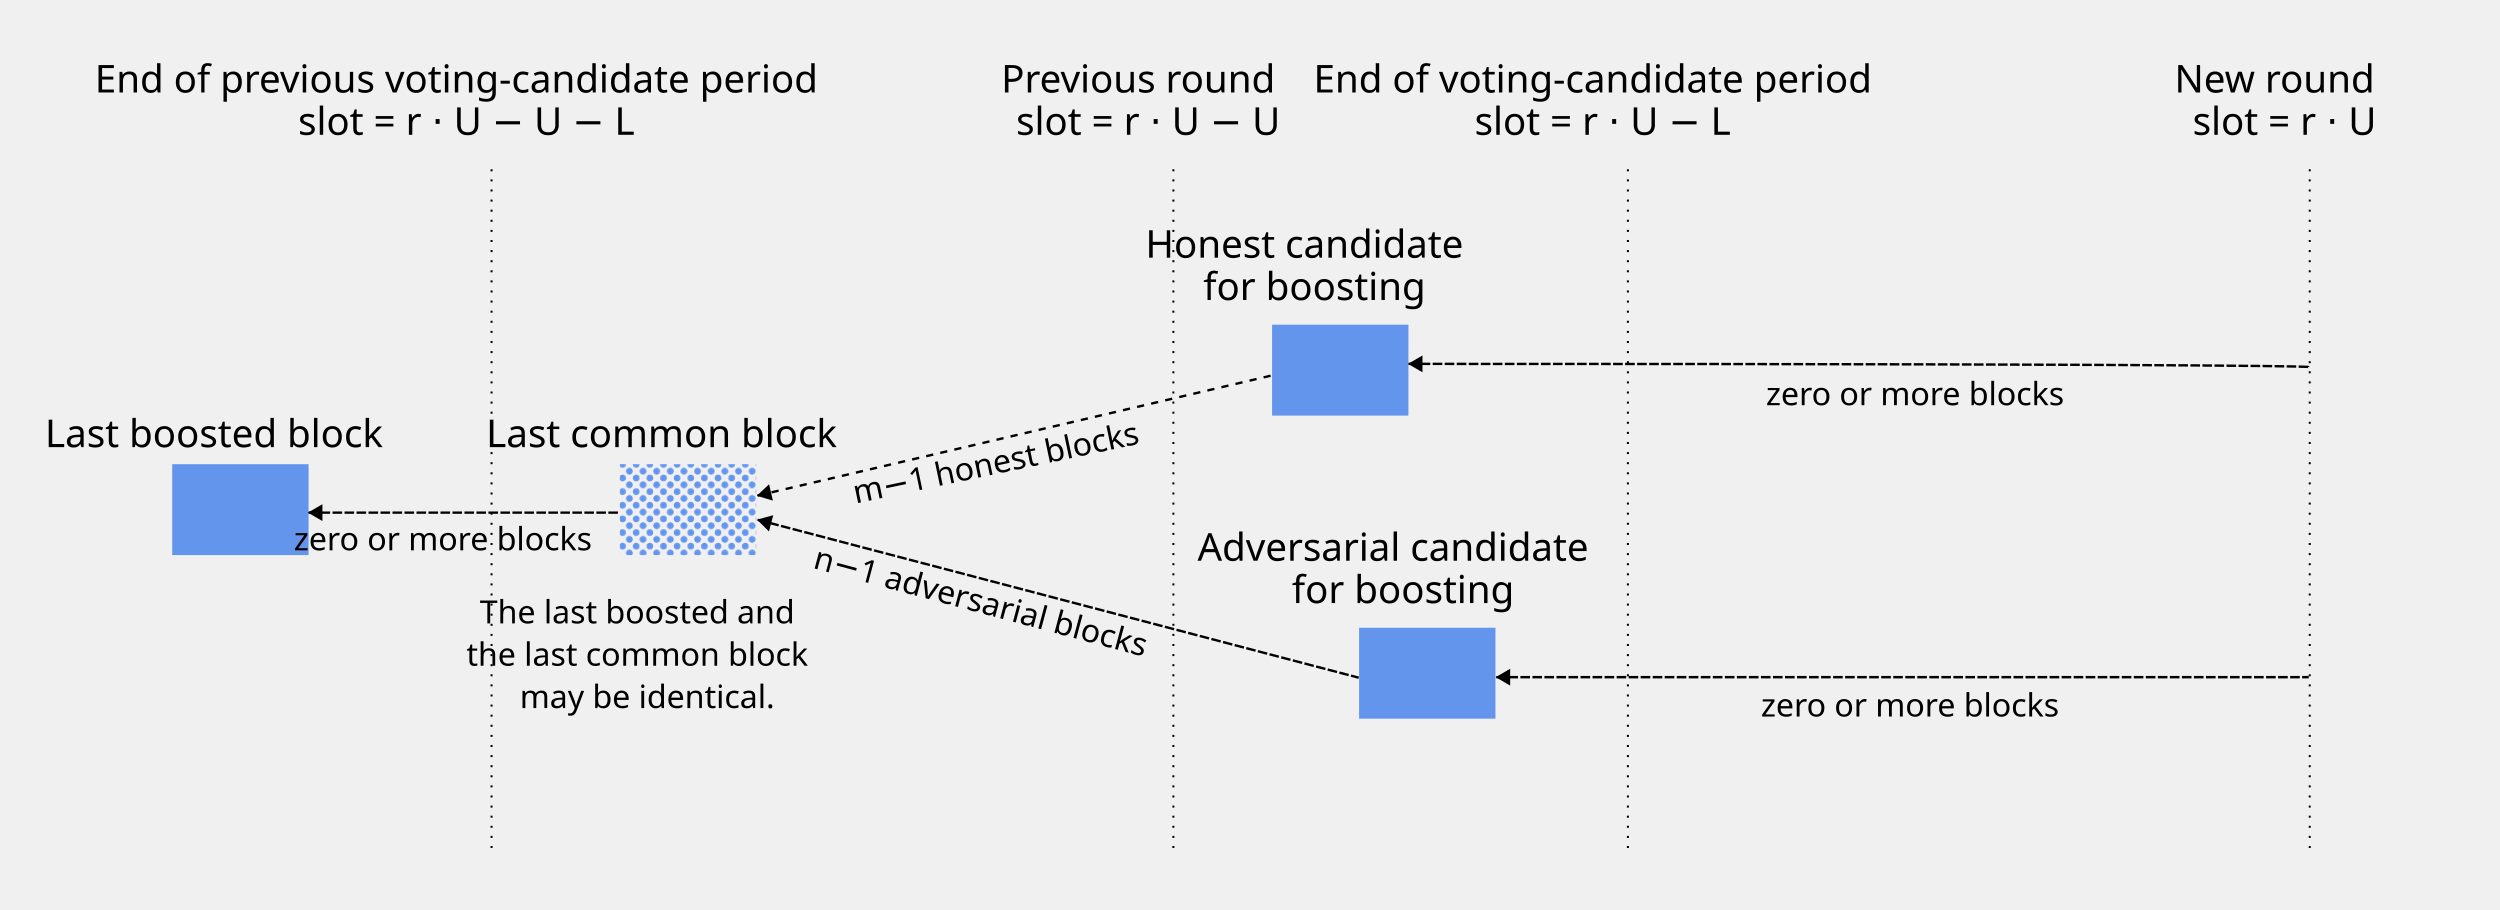
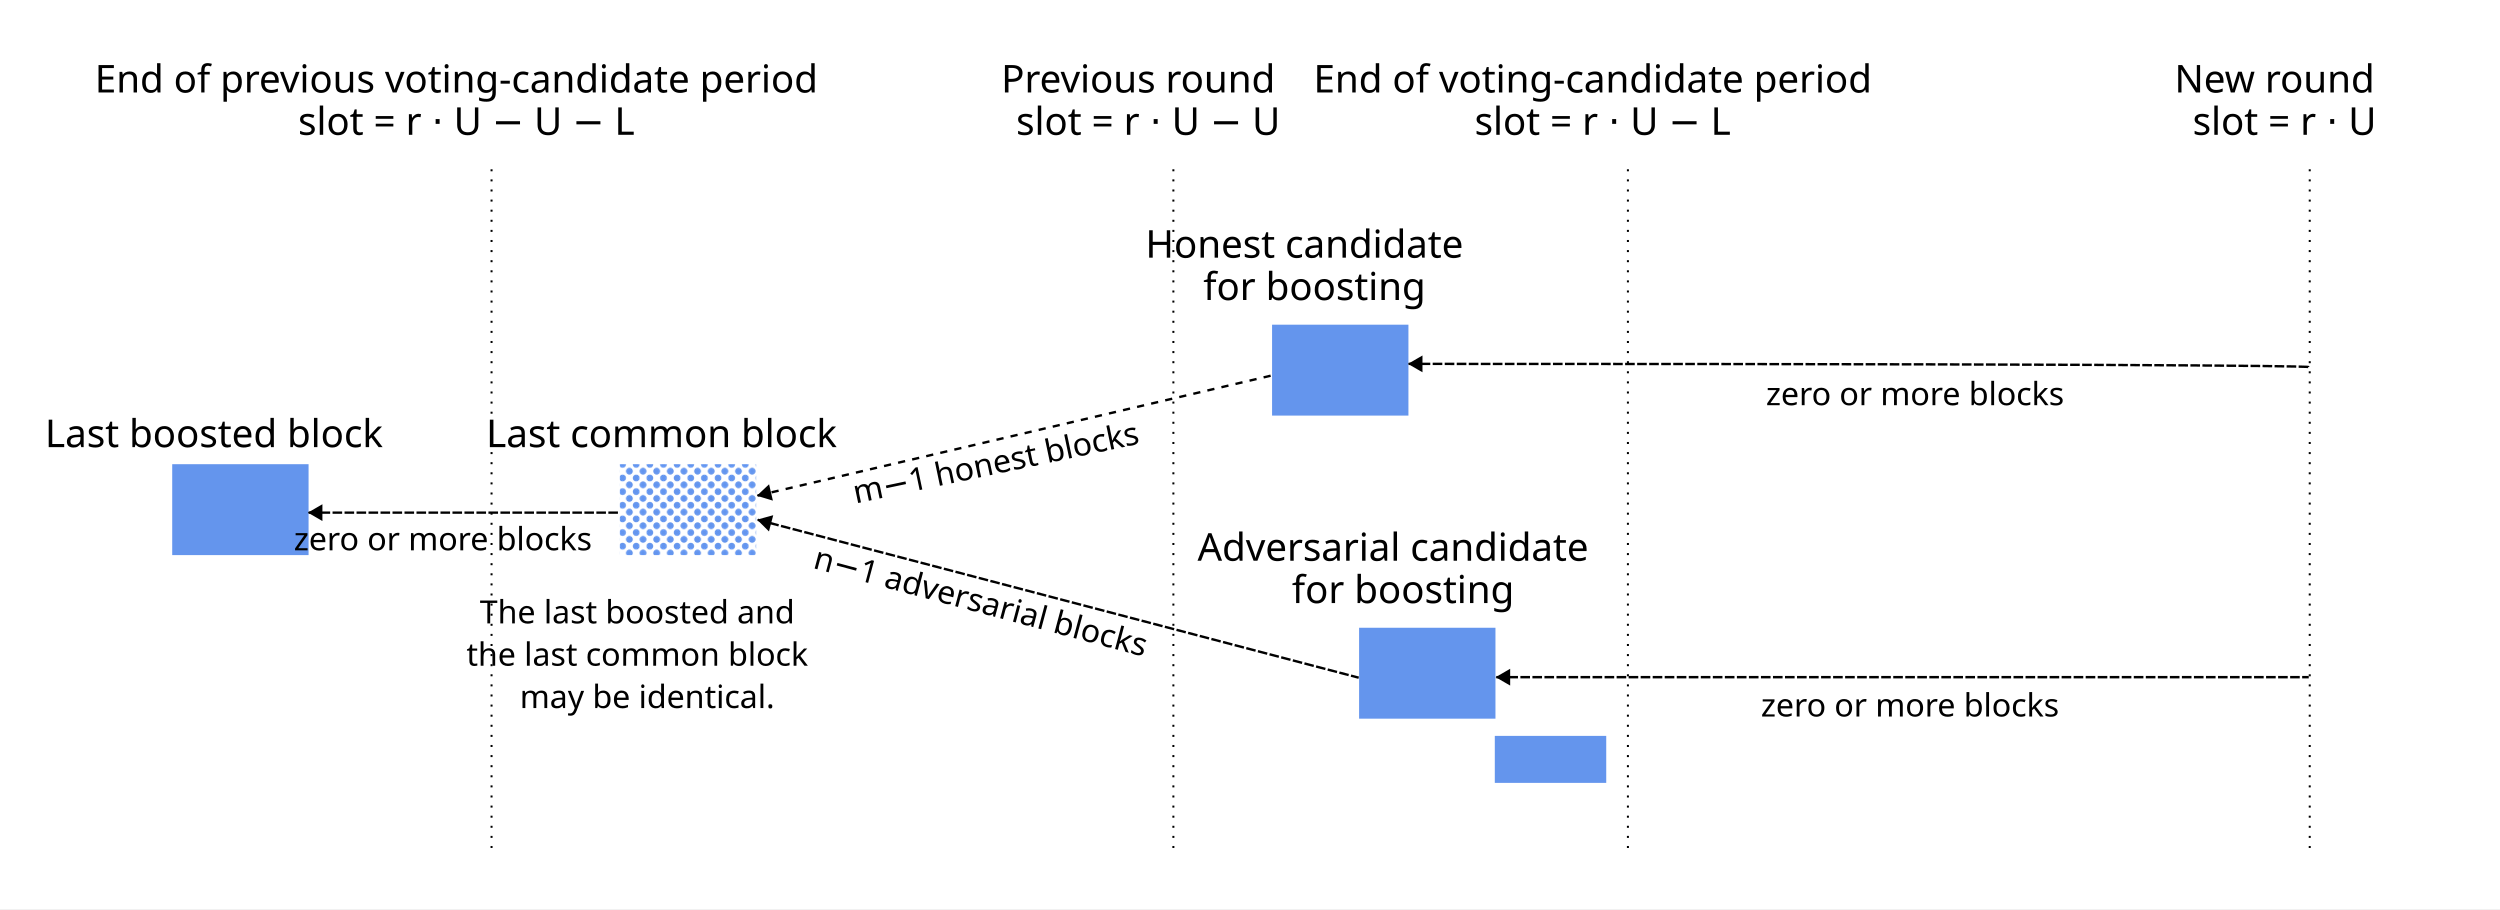
<svg xmlns="http://www.w3.org/2000/svg" xmlns:xlink="http://www.w3.org/1999/xlink" width="275mm" height="100mm" viewBox="0 0 275 100" version="1.1" id="svg1">
  <defs id="defs1">
    <pattern xlink:href="#halftones" preserveAspectRatio="xMidYMid" id="pattern16" patternTransform="scale(0.15)" x="0" y="0" />
    <pattern patternUnits="userSpaceOnUse" width="10" height="10" preserveAspectRatio="xMidYMid" style="fill:#6495ed" id="halftones" x="0" y="0">
      <g id="fullPattern" style="display:inline" transform="scale(0.1)">
        <circle style="fill-opacity:1;stroke:none;paint-order:markers fill stroke;stop-color:#000000" id="circle10" cx="50" cy="50" r="25" />
        <path id="circle37" style="paint-order:markers fill stroke" d="M 25,0 A 25,25 0 0 1 0,25 25,25 0 0 1 -25,0 25,25 0 0 1 0,-25 25,25 0 0 1 25,0 Z" />
        <path id="circle39" style="paint-order:markers fill stroke" d="M 125,0 A 25,25 0 0 1 100,25 25,25 0 0 1 75,0 25,25 0 0 1 100,-25 25,25 0 0 1 125,0 Z" />
        <path id="circle43" style="paint-order:markers fill stroke" d="M 25,100 A 25,25 0 0 1 0,125 25,25 0 0 1 -25,100 25,25 0 0 1 0,75 25,25 0 0 1 25,100 Z" />
        <path id="circle45" style="paint-order:markers fill stroke" d="m 125,100 a 25,25 0 0 1 -25,25 25,25 0 0 1 -25,-25 25,25 0 0 1 25,-25 25,25 0 0 1 25,25 z" />
      </g>
    </pattern>
    <linearGradient id="swatch14">
      <stop style="stop-color:#6495ed;stop-opacity:1;" offset="0" id="stop14" />
    </linearGradient>
    <marker style="overflow:visible" id="Triangle" refX="3.3" refY="0" orient="auto-start-reverse" markerWidth="0.3" markerHeight="0.3" viewBox="0 0 1 1" preserveAspectRatio="xMidYMid" markerUnits="userSpaceOnUse">
      <path transform="scale(0.5)" style="fill:context-stroke;fill-rule:evenodd;stroke:context-stroke;stroke-width:1pt" d="M 5.77,0 -2.88,5 V -5 Z" id="path135" />
    </marker>
  </defs>
+   <g id="layer2">
+     <rect style="fill:#ffffff;fill-opacity:1;stroke-width:0.254;stroke-linecap:square;stroke-dasharray:1.015, 0.254;stroke-dashoffset:0" id="rect19" width="275" height="100" x="6.9388939e-18" y="-5.5511151e-17" />
+     <rect style="fill:#6495ed;fill-opacity:1;stroke-width:0.265;stroke-linecap:square;stroke-dasharray:1.058, 0.265;stroke-dashoffset:0" id="rect20" width="12.258" height="5.17" x="164.428" y="80.947" />
+   </g>
  <g id="layer1" transform="translate(-5.016845,-32.91952)">
    <rect style="fill:#6495ed;stroke-width:0.132;stroke-linecap:square" id="rect1" width="15" height="10" x="23.96" y="83.981" />
-     <rect style="fill:url(#pattern16);stroke-width:0.132;stroke-linecap:square;fill-opacity:1" id="rect1-4" width="15" height="10" x="73.193" y="83.981" />
+     <rect style="fill:url(#pattern16);fill-opacity:1;stroke-width:0.132;stroke-linecap:square" id="rect1-4" width="15" height="10" x="73.193" y="83.981" />
    <rect style="fill:#6495ed;stroke-width:0.132;stroke-linecap:square" id="rect1-5" width="15" height="10" x="144.944" y="68.635" />
    <rect style="fill:#6495ed;stroke-width:0.132;stroke-linecap:square" id="rect1-2" width="15" height="10" x="154.518" y="101.973" />
    <path style="fill:none;stroke:#000000;stroke-width:0.222px;stroke-linecap:butt;stroke-linejoin:miter;stroke-dasharray:0.222, 0.889;stroke-dashoffset:0;stroke-opacity:1" d="M 59.088,51.54 V 126.54" id="path1" />
    <path style="fill:none;stroke:#000000;stroke-width:0.222px;stroke-linecap:butt;stroke-linejoin:miter;stroke-dasharray:0.222, 0.889;stroke-dashoffset:0;stroke-opacity:1" d="M 184.088,51.54 V 126.54" id="path1-3" />
    <path style="fill:none;stroke:#000000;stroke-width:0.222px;stroke-linecap:butt;stroke-linejoin:miter;stroke-dasharray:0.222, 0.889;stroke-dashoffset:0;stroke-opacity:1" d="M 134.088,51.54 V 126.54" id="path1-7" />
    <path style="fill:none;stroke:#000000;stroke-width:0.222px;stroke-linecap:butt;stroke-linejoin:miter;stroke-dasharray:0.222, 0.889;stroke-dashoffset:0;stroke-opacity:1" d="M 259.088,51.54 V 126.54" id="path1-6" />
    <text xml:space="preserve" style="font-style:normal;font-variant:normal;font-weight:normal;font-stretch:normal;font-size:4.233px;line-height:1.1;font-family:'Arial Unicode MS';-inkscape-font-specification:'Arial Unicode MS, Normal';font-variant-ligatures:normal;font-variant-caps:normal;font-variant-numeric:normal;font-variant-east-asian:normal;text-align:center;letter-spacing:0px;word-spacing:0px;writing-mode:lr-tb;text-anchor:middle;stroke-width:0.265" x="31.309" y="82.102" id="text1">
      <tspan id="tspan1" style="font-style:normal;font-variant:normal;font-weight:normal;font-stretch:normal;font-size:4.233px;font-family:'Arial Unicode MS';-inkscape-font-specification:'Arial Unicode MS, Normal';font-variant-ligatures:normal;font-variant-caps:normal;font-variant-numeric:normal;font-variant-east-asian:normal;stroke-width:0.265" x="31.309" y="82.102">Last boosted block</tspan>
    </text>
    <text xml:space="preserve" style="font-style:normal;font-variant:normal;font-weight:normal;font-stretch:normal;font-size:4.233px;line-height:1.1;font-family:'Arial Unicode MS';-inkscape-font-specification:'Arial Unicode MS, Normal';font-variant-ligatures:normal;font-variant-caps:normal;font-variant-numeric:normal;font-variant-east-asian:normal;text-align:center;letter-spacing:0px;word-spacing:0px;writing-mode:lr-tb;text-anchor:middle;stroke-width:0.265" x="56.488" y="93.455" id="text1-9">
      <tspan style="font-style:normal;font-variant:normal;font-weight:normal;font-stretch:normal;font-size:3.528px;font-family:'Arial Unicode MS';-inkscape-font-specification:'Arial Unicode MS, Normal';font-variant-ligatures:normal;font-variant-caps:normal;font-variant-numeric:normal;font-variant-east-asian:normal;stroke-width:0.265" x="56.488" y="93.455" id="tspan13">zero or more blocks</tspan>
    </text>
    <text xml:space="preserve" style="font-style:normal;font-variant:normal;font-weight:normal;font-stretch:normal;font-size:4.233px;line-height:1.1;font-family:'Arial Unicode MS';-inkscape-font-specification:'Arial Unicode MS, Normal';font-variant-ligatures:normal;font-variant-caps:normal;font-variant-numeric:normal;font-variant-east-asian:normal;text-align:center;letter-spacing:0px;word-spacing:0px;writing-mode:lr-tb;text-anchor:middle;stroke-width:0.265" x="78.963" y="101.489" id="text1-9-1">
      <tspan style="font-style:normal;font-variant:normal;font-weight:normal;font-stretch:normal;font-size:3.528px;font-family:'Arial Unicode MS';-inkscape-font-specification:'Arial Unicode MS, Normal';font-variant-ligatures:normal;font-variant-caps:normal;font-variant-numeric:normal;font-variant-east-asian:normal;stroke-width:0.265" x="78.963" y="101.489" id="tspan11-2">The last boosted and</tspan>
      <tspan style="font-style:normal;font-variant:normal;font-weight:normal;font-stretch:normal;font-size:3.528px;font-family:'Arial Unicode MS';-inkscape-font-specification:'Arial Unicode MS, Normal';font-variant-ligatures:normal;font-variant-caps:normal;font-variant-numeric:normal;font-variant-east-asian:normal;stroke-width:0.265" x="78.963" y="106.145" id="tspan12-6">the last common block</tspan>
      <tspan style="font-style:normal;font-variant:normal;font-weight:normal;font-stretch:normal;font-size:3.528px;font-family:'Arial Unicode MS';-inkscape-font-specification:'Arial Unicode MS, Normal';font-variant-ligatures:normal;font-variant-caps:normal;font-variant-numeric:normal;font-variant-east-asian:normal;stroke-width:0.265" x="78.963" y="110.802" id="tspan13-3">may be identical.</tspan>
    </text>
    <g id="g1" transform="translate(53.44146,-1.295457)">
      <text xml:space="preserve" style="font-style:normal;font-variant:normal;font-weight:normal;font-stretch:normal;font-size:3.528px;line-height:1.1;font-family:'Arial Unicode MS';-inkscape-font-specification:'Arial Unicode MS, Normal';font-variant-ligatures:normal;font-variant-caps:normal;font-variant-numeric:normal;font-variant-east-asian:normal;text-align:center;letter-spacing:0px;word-spacing:0px;writing-mode:lr-tb;text-anchor:middle;stroke-width:0.265" x="45.455" y="97.101" id="text1-61" transform="rotate(-11.9)">
        <tspan id="tspan1-85" style="font-style:normal;font-variant:normal;font-weight:normal;font-stretch:normal;font-size:3.528px;font-family:'Arial Unicode MS';-inkscape-font-specification:'Arial Unicode MS, Normal';font-variant-ligatures:normal;font-variant-caps:normal;font-variant-numeric:normal;font-variant-east-asian:normal;stroke-width:0.265" x="45.455" y="97.101">m−1 honest blocks</tspan>
      </text>
    </g>
    <g id="g2" transform="rotate(15,-86.36362,234.8885)">
      <text xml:space="preserve" style="font-style:normal;font-variant:normal;font-weight:normal;font-stretch:normal;font-size:3.528px;line-height:1.1;font-family:'Arial Unicode MS';-inkscape-font-specification:'Arial Unicode MS, Normal';font-variant-ligatures:normal;font-variant-caps:normal;font-variant-numeric:normal;font-variant-east-asian:normal;text-align:center;letter-spacing:0px;word-spacing:0px;writing-mode:lr-tb;text-anchor:middle;stroke-width:0.265" x="74.183" y="53.369" id="text1-61-1">
        <tspan id="tspan1-85-1" style="font-style:normal;font-variant:normal;font-weight:normal;font-stretch:normal;font-size:3.528px;font-family:'Arial Unicode MS';-inkscape-font-specification:'Arial Unicode MS, Normal';font-variant-ligatures:normal;font-variant-caps:normal;font-variant-numeric:normal;font-variant-east-asian:normal;stroke-width:0.265" x="74.183" y="53.369">n−1 adversarial blocks</tspan>
      </text>
    </g>
    <text xml:space="preserve" style="font-style:normal;font-variant:normal;font-weight:normal;font-stretch:normal;font-size:4.233px;line-height:1.1;font-family:'Arial Unicode MS';-inkscape-font-specification:'Arial Unicode MS, Normal';font-variant-ligatures:normal;font-variant-caps:normal;font-variant-numeric:normal;font-variant-east-asian:normal;text-align:center;letter-spacing:0px;word-spacing:0px;writing-mode:lr-tb;text-anchor:middle;stroke-width:0.265" x="259.07" y="43.092" id="text1-6">
      <tspan id="tspan1-89" style="font-style:normal;font-variant:normal;font-weight:normal;font-stretch:normal;font-size:4.233px;font-family:'Arial Unicode MS';-inkscape-font-specification:'Arial Unicode MS, Normal';font-variant-ligatures:normal;font-variant-caps:normal;font-variant-numeric:normal;font-variant-east-asian:normal;stroke-width:0.265" x="259.07" y="43.092">New round</tspan>
      <tspan style="font-style:normal;font-variant:normal;font-weight:normal;font-stretch:normal;font-size:4.233px;font-family:'Arial Unicode MS';-inkscape-font-specification:'Arial Unicode MS, Normal';font-variant-ligatures:normal;font-variant-caps:normal;font-variant-numeric:normal;font-variant-east-asian:normal;stroke-width:0.265" x="259.07" y="47.748" id="tspan5">slot = r ⋅ U</tspan>
    </text>
    <text xml:space="preserve" style="font-style:normal;font-variant:normal;font-weight:normal;font-stretch:normal;font-size:4.233px;line-height:1.1;font-family:'Arial Unicode MS';-inkscape-font-specification:'Arial Unicode MS, Normal';font-variant-ligatures:normal;font-variant-caps:normal;font-variant-numeric:normal;font-variant-east-asian:normal;text-align:center;letter-spacing:0px;word-spacing:0px;writing-mode:lr-tb;text-anchor:middle;stroke-width:0.265" x="134.074" y="43.092" id="text1-6-2">
      <tspan id="tspan1-89-4" style="font-style:normal;font-variant:normal;font-weight:normal;font-stretch:normal;font-size:4.233px;font-family:'Arial Unicode MS';-inkscape-font-specification:'Arial Unicode MS, Normal';font-variant-ligatures:normal;font-variant-caps:normal;font-variant-numeric:normal;font-variant-east-asian:normal;stroke-width:0.265" x="134.074" y="43.092">Previous round</tspan>
      <tspan style="font-style:normal;font-variant:normal;font-weight:normal;font-stretch:normal;font-size:4.233px;font-family:'Arial Unicode MS';-inkscape-font-specification:'Arial Unicode MS, Normal';font-variant-ligatures:normal;font-variant-caps:normal;font-variant-numeric:normal;font-variant-east-asian:normal;stroke-width:0.265" x="134.074" y="47.748" id="tspan5-7">slot = r ⋅ U − U</tspan>
    </text>
    <text xml:space="preserve" style="font-style:normal;font-variant:normal;font-weight:normal;font-stretch:normal;font-size:4.233px;line-height:1.1;font-family:'Arial Unicode MS';-inkscape-font-specification:'Arial Unicode MS, Normal';font-variant-ligatures:normal;font-variant-caps:normal;font-variant-numeric:normal;font-variant-east-asian:normal;text-align:center;letter-spacing:0px;word-spacing:0px;writing-mode:lr-tb;text-anchor:middle;stroke-width:0.265" x="184.07" y="43.092" id="text1-6-3">
      <tspan id="tspan1-89-7" style="font-style:normal;font-variant:normal;font-weight:normal;font-stretch:normal;font-size:4.233px;font-family:'Arial Unicode MS';-inkscape-font-specification:'Arial Unicode MS, Normal';font-variant-ligatures:normal;font-variant-caps:normal;font-variant-numeric:normal;font-variant-east-asian:normal;stroke-width:0.265" x="184.07" y="43.092">End of voting-candidate period</tspan>
      <tspan style="font-style:normal;font-variant:normal;font-weight:normal;font-stretch:normal;font-size:4.233px;font-family:'Arial Unicode MS';-inkscape-font-specification:'Arial Unicode MS, Normal';font-variant-ligatures:normal;font-variant-caps:normal;font-variant-numeric:normal;font-variant-east-asian:normal;stroke-width:0.265" x="184.07" y="47.748" id="tspan5-4">slot = r ⋅ U − L</tspan>
    </text>
    <text xml:space="preserve" style="font-style:normal;font-variant:normal;font-weight:normal;font-stretch:normal;font-size:4.233px;line-height:1.1;font-family:'Arial Unicode MS';-inkscape-font-specification:'Arial Unicode MS, Normal';font-variant-ligatures:normal;font-variant-caps:normal;font-variant-numeric:normal;font-variant-east-asian:normal;text-align:center;letter-spacing:0px;word-spacing:0px;writing-mode:lr-tb;text-anchor:middle;stroke-width:0.265" x="59.07" y="43.092" id="text1-6-3-4">
      <tspan id="tspan1-89-7-9" style="font-style:normal;font-variant:normal;font-weight:normal;font-stretch:normal;font-size:4.233px;font-family:'Arial Unicode MS';-inkscape-font-specification:'Arial Unicode MS, Normal';font-variant-ligatures:normal;font-variant-caps:normal;font-variant-numeric:normal;font-variant-east-asian:normal;stroke-width:0.265" x="59.07" y="43.092">End of previous voting-candidate period</tspan>
      <tspan style="font-style:normal;font-variant:normal;font-weight:normal;font-stretch:normal;font-size:4.233px;font-family:'Arial Unicode MS';-inkscape-font-specification:'Arial Unicode MS, Normal';font-variant-ligatures:normal;font-variant-caps:normal;font-variant-numeric:normal;font-variant-east-asian:normal;stroke-width:0.265" x="59.07" y="47.748" id="tspan5-4-6">slot = r ⋅ U − U − L</tspan>
    </text>
    <text xml:space="preserve" style="font-style:normal;font-variant:normal;font-weight:normal;font-stretch:normal;font-size:4.233px;line-height:1.1;font-family:'Arial Unicode MS';-inkscape-font-specification:'Arial Unicode MS, Normal';font-variant-ligatures:normal;font-variant-caps:normal;font-variant-numeric:normal;font-variant-east-asian:normal;text-align:center;letter-spacing:0px;word-spacing:0px;writing-mode:lr-tb;text-anchor:middle;stroke-width:0.265" x="80.542" y="82.102" id="text1-3">
      <tspan id="tspan1-8" style="font-style:normal;font-variant:normal;font-weight:normal;font-stretch:normal;font-size:4.233px;font-family:'Arial Unicode MS';-inkscape-font-specification:'Arial Unicode MS, Normal';font-variant-ligatures:normal;font-variant-caps:normal;font-variant-numeric:normal;font-variant-east-asian:normal;stroke-width:0.265" x="80.542" y="82.102">Last common block</tspan>
    </text>
    <text xml:space="preserve" style="font-style:normal;font-variant:normal;font-weight:normal;font-stretch:normal;font-size:4.233px;line-height:1.1;font-family:'Arial Unicode MS';-inkscape-font-specification:'Arial Unicode MS, Normal';font-variant-ligatures:normal;font-variant-caps:normal;font-variant-numeric:normal;font-variant-east-asian:normal;text-align:center;letter-spacing:0px;word-spacing:0px;writing-mode:lr-tb;text-anchor:middle;stroke-width:0.265" x="152.357" y="61.262" id="text1-4">
      <tspan id="tspan1-6" style="font-style:normal;font-variant:normal;font-weight:normal;font-stretch:normal;font-size:4.233px;font-family:'Arial Unicode MS';-inkscape-font-specification:'Arial Unicode MS, Normal';font-variant-ligatures:normal;font-variant-caps:normal;font-variant-numeric:normal;font-variant-east-asian:normal;stroke-width:0.265" x="152.357" y="61.262">Honest candidate</tspan>
      <tspan style="font-style:normal;font-variant:normal;font-weight:normal;font-stretch:normal;font-size:4.233px;font-family:'Arial Unicode MS';-inkscape-font-specification:'Arial Unicode MS, Normal';font-variant-ligatures:normal;font-variant-caps:normal;font-variant-numeric:normal;font-variant-east-asian:normal;stroke-width:0.265" x="152.357" y="65.919" id="tspan2">for boosting</tspan>
    </text>
    <text xml:space="preserve" style="font-style:normal;font-variant:normal;font-weight:normal;font-stretch:normal;font-size:4.233px;line-height:1.1;font-family:'Arial Unicode MS';-inkscape-font-specification:'Arial Unicode MS, Normal';font-variant-ligatures:normal;font-variant-caps:normal;font-variant-numeric:normal;font-variant-east-asian:normal;text-align:center;letter-spacing:0px;word-spacing:0px;writing-mode:lr-tb;text-anchor:middle;stroke-width:0.265" x="162.103" y="94.6" id="text1-4-4">
      <tspan id="tspan1-6-8" style="font-style:normal;font-variant:normal;font-weight:normal;font-stretch:normal;font-size:4.233px;font-family:'Arial Unicode MS';-inkscape-font-specification:'Arial Unicode MS, Normal';font-variant-ligatures:normal;font-variant-caps:normal;font-variant-numeric:normal;font-variant-east-asian:normal;stroke-width:0.265" x="162.103" y="94.6">Adversarial candidate</tspan>
      <tspan style="font-style:normal;font-variant:normal;font-weight:normal;font-stretch:normal;font-size:4.233px;font-family:'Arial Unicode MS';-inkscape-font-specification:'Arial Unicode MS, Normal';font-variant-ligatures:normal;font-variant-caps:normal;font-variant-numeric:normal;font-variant-east-asian:normal;stroke-width:0.265" x="162.103" y="99.256" id="tspan2-9">for boosting</tspan>
    </text>
    <path style="fill:none;stroke:#000000;stroke-width:0.264px;stroke-linecap:butt;stroke-linejoin:miter;stroke-dasharray:1.055, 0.264;stroke-dashoffset:0;stroke-opacity:1;marker-start:url(#Triangle)" d="m 38.96,89.309 c 34.233,0 34.233,0 34.233,0" id="path7" />
    <text xml:space="preserve" style="font-style:normal;font-variant:normal;font-weight:normal;font-stretch:normal;font-size:4.233px;line-height:1.1;font-family:'Arial Unicode MS';-inkscape-font-specification:'Arial Unicode MS, Normal';font-variant-ligatures:normal;font-variant-caps:normal;font-variant-numeric:normal;font-variant-east-asian:normal;text-align:center;letter-spacing:0px;word-spacing:0px;writing-mode:lr-tb;text-anchor:middle;stroke-width:0.265" x="218.42" y="77.495" id="text1-9-3">
      <tspan id="tspan1-7-2" style="font-style:normal;font-variant:normal;font-weight:normal;font-stretch:normal;font-size:3.528px;font-family:'Arial Unicode MS';-inkscape-font-specification:'Arial Unicode MS, Normal';font-variant-ligatures:normal;font-variant-caps:normal;font-variant-numeric:normal;font-variant-east-asian:normal;stroke-width:0.265" x="218.42" y="77.495">zero or more blocks</tspan>
    </text>
    <text xml:space="preserve" style="font-style:normal;font-variant:normal;font-weight:normal;font-stretch:normal;font-size:4.233px;line-height:1.1;font-family:'Arial Unicode MS';-inkscape-font-specification:'Arial Unicode MS, Normal';font-variant-ligatures:normal;font-variant-caps:normal;font-variant-numeric:normal;font-variant-east-asian:normal;text-align:center;letter-spacing:0px;word-spacing:0px;writing-mode:lr-tb;text-anchor:middle;stroke-width:0.265" x="217.867" y="111.732" id="text1-9-38">
      <tspan id="tspan1-7-9" style="font-style:normal;font-variant:normal;font-weight:normal;font-stretch:normal;font-size:3.528px;font-family:'Arial Unicode MS';-inkscape-font-specification:'Arial Unicode MS, Normal';font-variant-ligatures:normal;font-variant-caps:normal;font-variant-numeric:normal;font-variant-east-asian:normal;stroke-width:0.265" x="217.867" y="111.732">zero or more blocks</tspan>
    </text>
    <path style="fill:none;stroke:#000000;stroke-width:0.265px;stroke-linecap:butt;stroke-linejoin:miter;stroke-dasharray:0.794, 0.794;stroke-dashoffset:0;stroke-opacity:1;marker-start:url(#Triangle)" d="M 88.343,87.436 C 144.815,74.243 144.815,74.243 144.815,74.243" id="path8" />
    <path style="fill:none;stroke:#000000;stroke-width:0.265px;stroke-linecap:butt;stroke-linejoin:miter;stroke-dasharray:1.058, 0.265;stroke-dashoffset:0;stroke-opacity:1;marker-start:url(#Triangle)" d="M 88.366,90.099 C 154.474,107.466 154.474,107.466 154.474,107.466" id="path9" />
    <path style="fill:none;stroke:#000000;stroke-width:0.265px;stroke-linecap:butt;stroke-linejoin:miter;stroke-dasharray:1.058, 0.265;stroke-dashoffset:0;stroke-opacity:1;marker-start:url(#Triangle)" d="m 169.614,107.408 c 89.364,0 89.364,0 89.364,0" id="path10" />
    <path style="fill:none;stroke:#000000;stroke-width:0.265px;stroke-linecap:butt;stroke-linejoin:miter;stroke-dasharray:1.058, 0.265;stroke-dashoffset:0;stroke-opacity:1;marker-start:url(#Triangle)" d="m 159.967,72.946 c 98.953,0 98.953,0.34 98.953,0.34" id="path11" />
  </g>
</svg>
